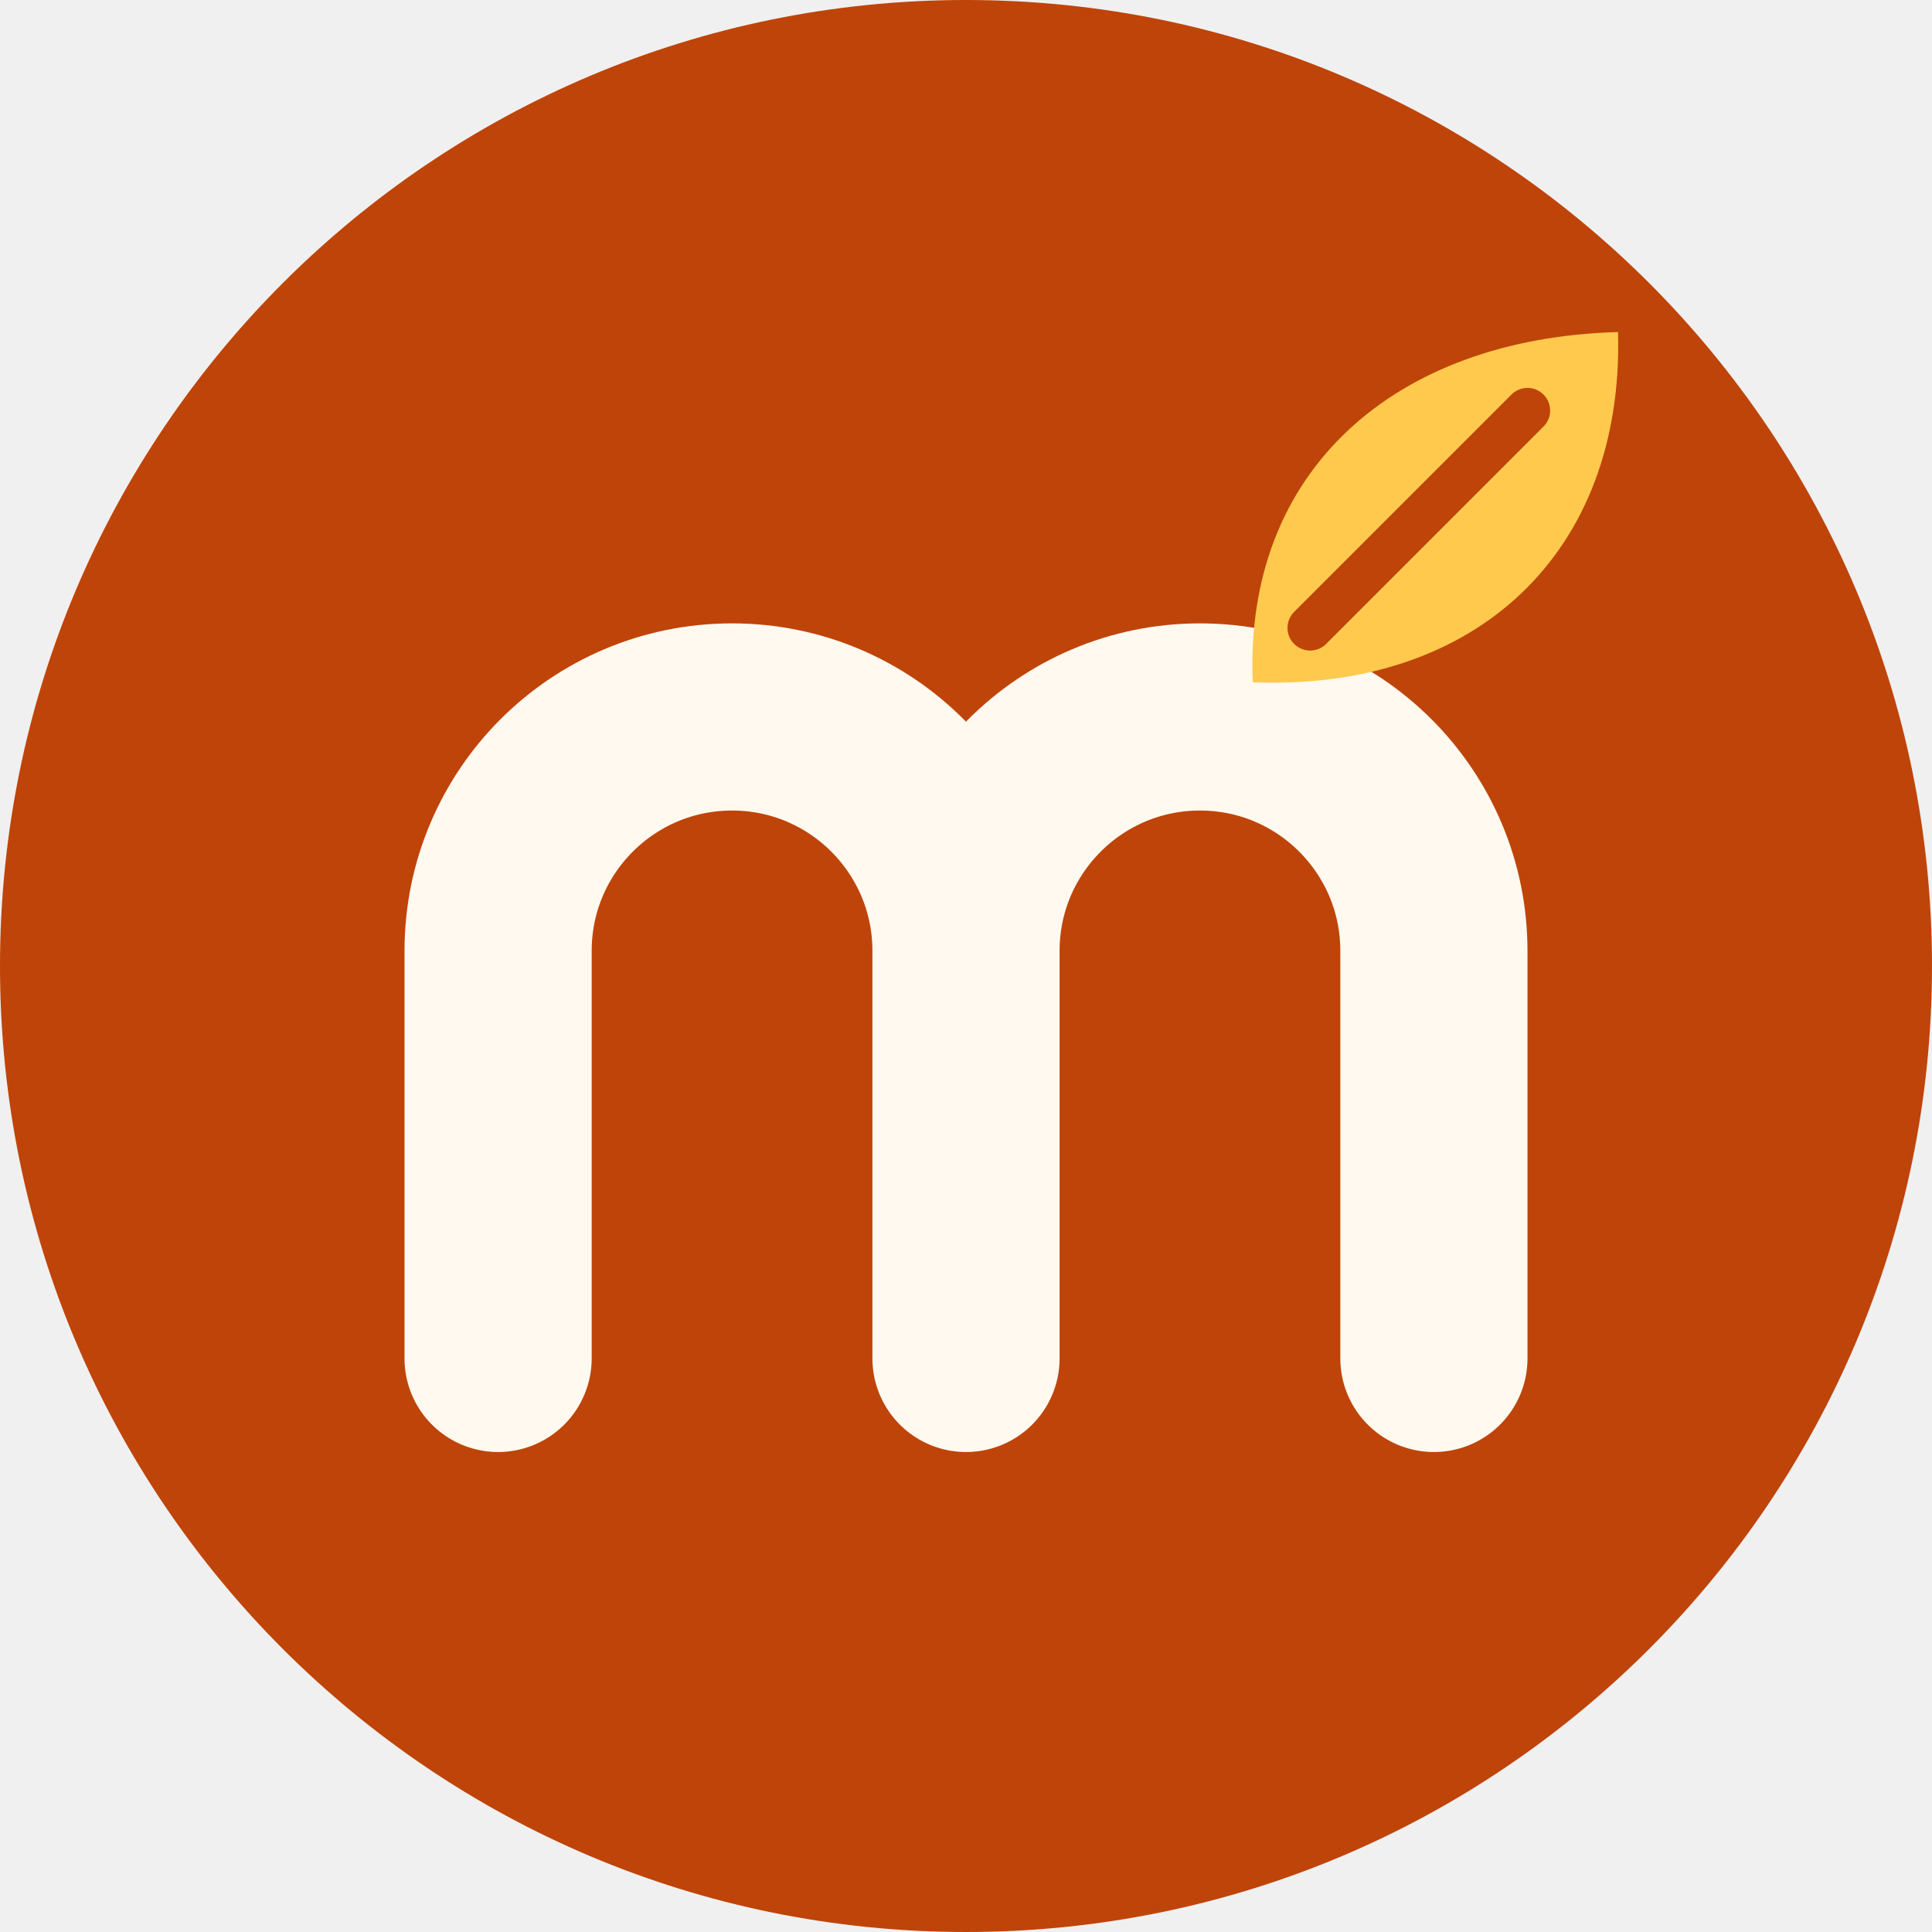
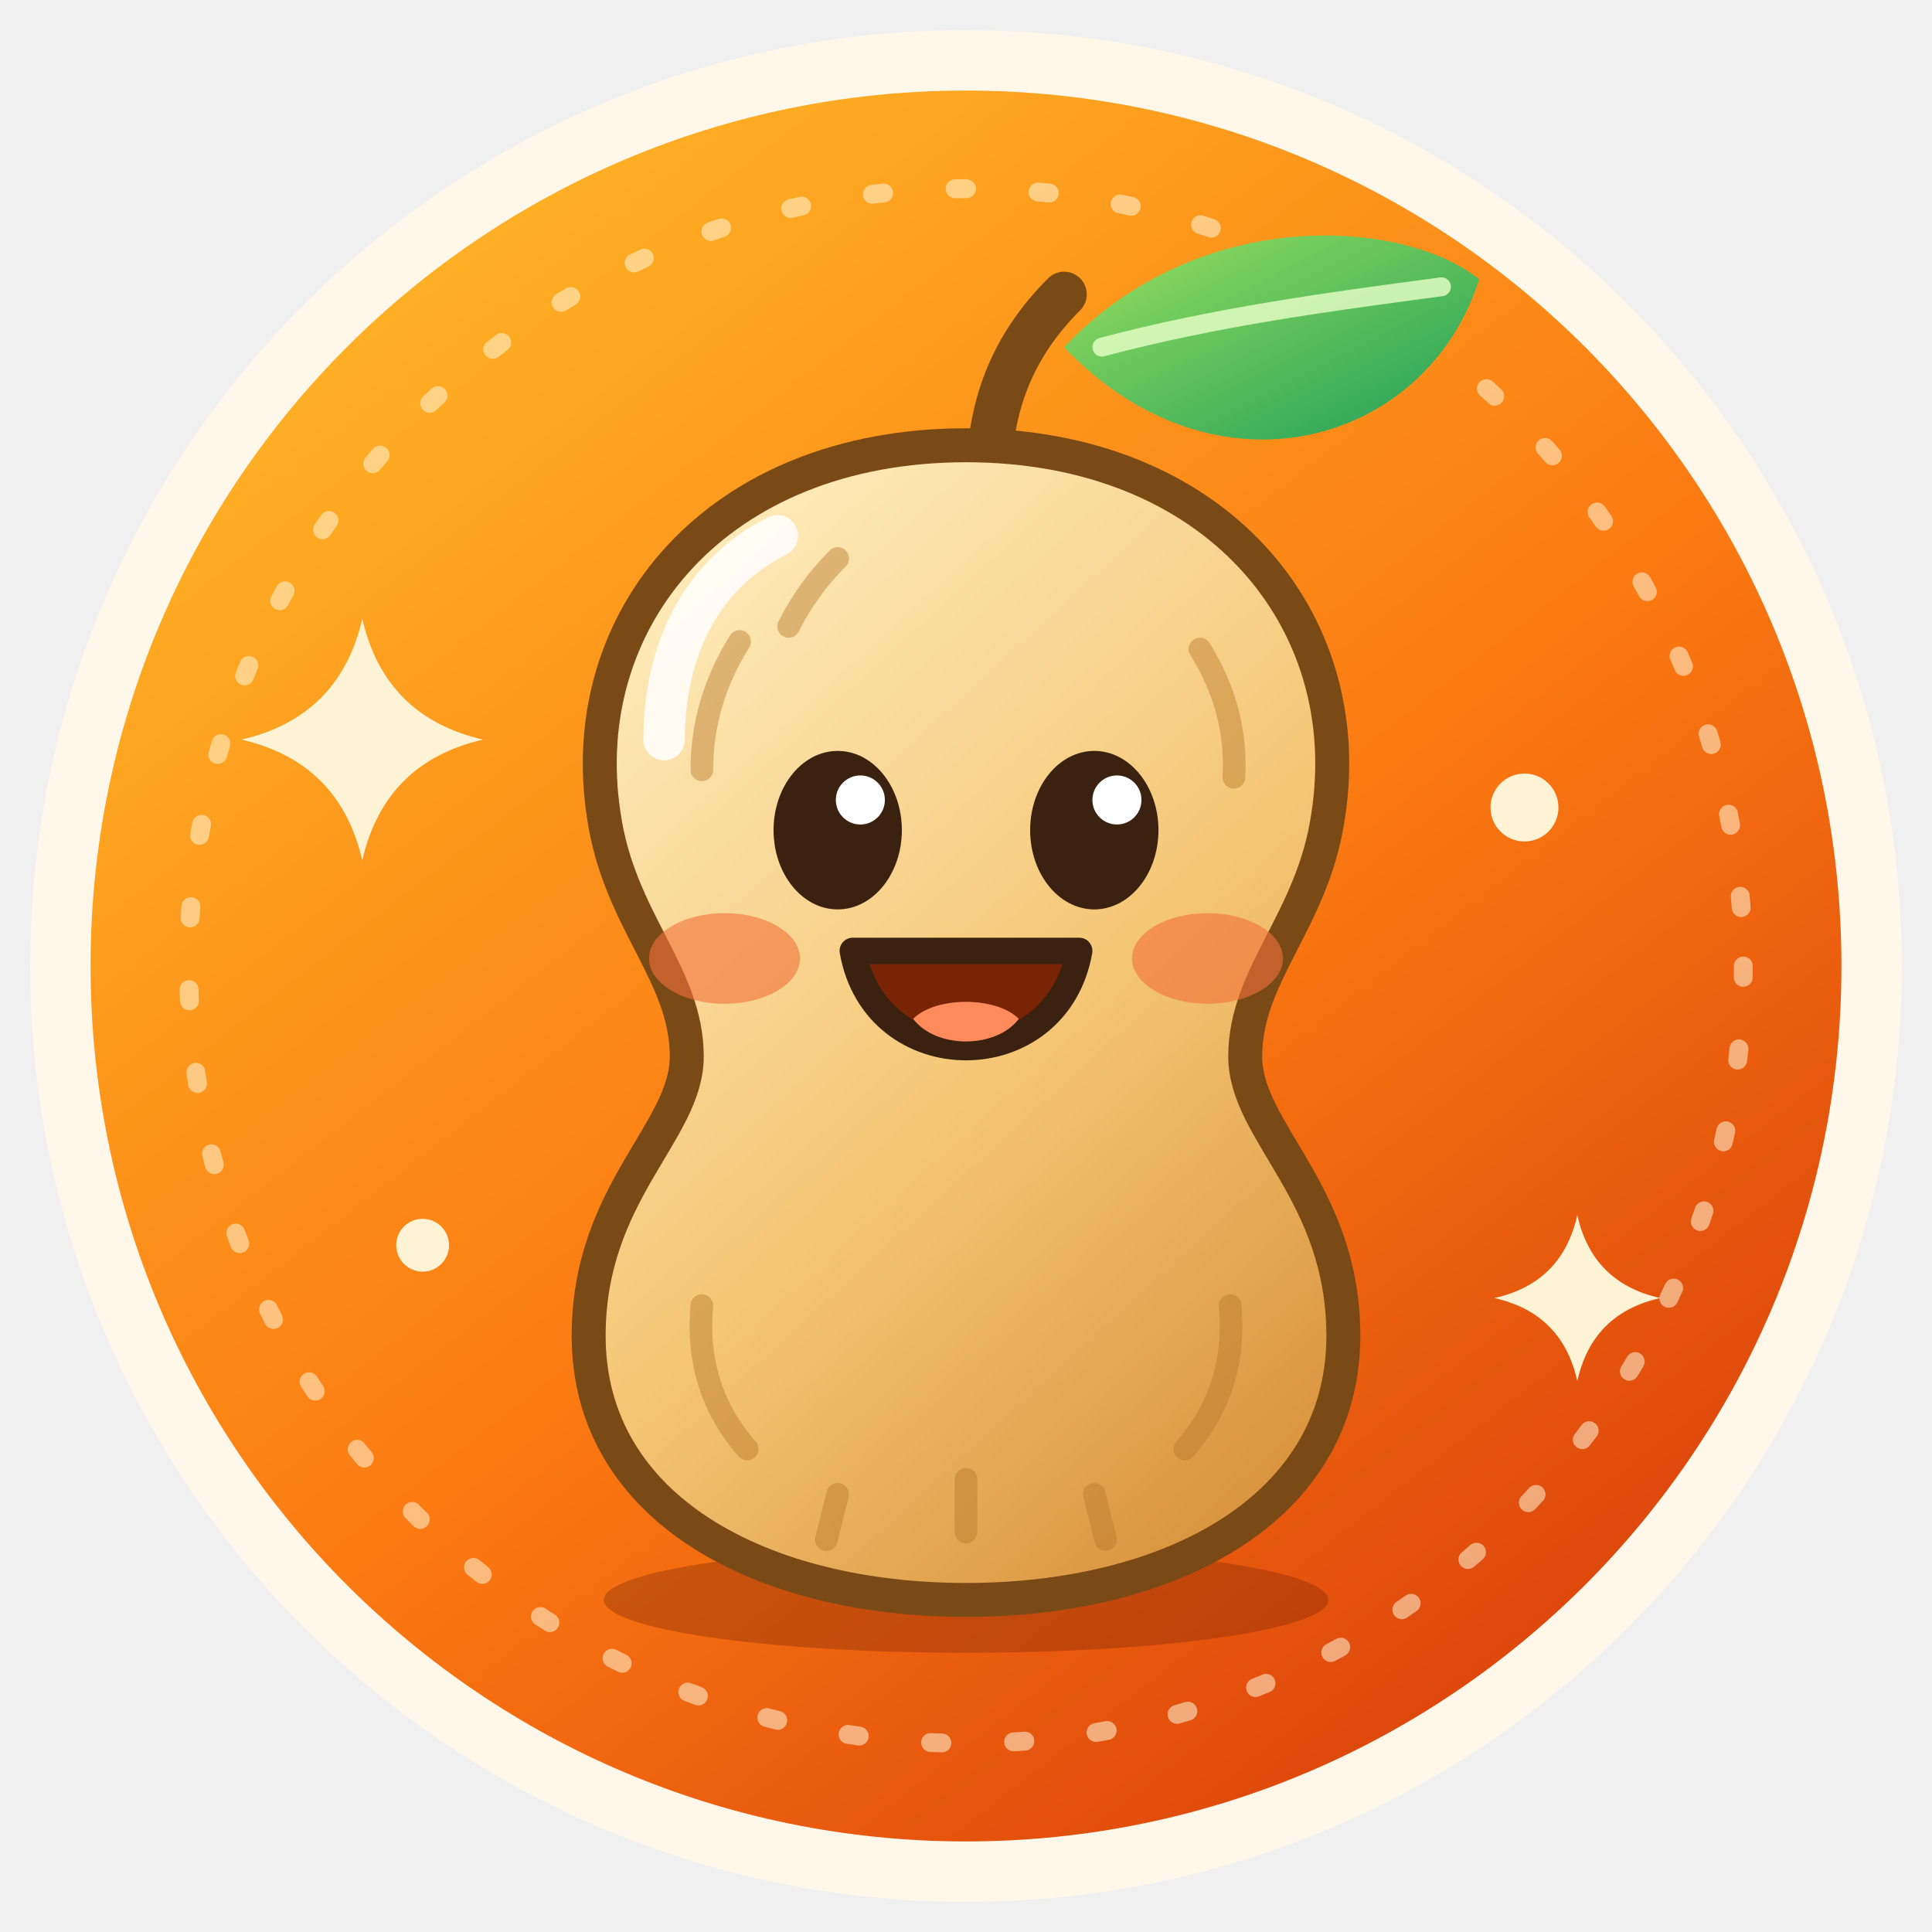
- <svg xmlns="http://www.w3.org/2000/svg" viewBox="0 0 64 64">
-   <circle cx="32" cy="32" r="32" fill="#BF4409" />
-   <path d="M16.5 45V31.5a7.75 7.75 0 0 1 15.5 0V45M32 31.5a7.75 7.75 0 0 1 15.5 0V45" fill="none" stroke="#FFF9F0" stroke-width="6.2" stroke-linecap="round" stroke-linejoin="round" />
-   <path d="M41.5 22.6C41.2 15.6 46.2 11.2 53.6 11c.2 7.3-4.7 11.9-12.1 11.6Z" fill="#FFC94D" />
-   <path d="M43.4 20.8l7.2-7.2" stroke="#BF4409" stroke-width="1.5" stroke-linecap="round" />
+ <svg xmlns="http://www.w3.org/2000/svg" viewBox="0 0 512 512" width="512" height="512">
+   <defs>
+     <linearGradient id="badge" x1="15%" y1="5%" x2="85%" y2="95%">
+       <stop offset="0%" stop-color="#FFB627" />
+       <stop offset="55%" stop-color="#FB7A12" />
+       <stop offset="100%" stop-color="#D9400B" />
+     </linearGradient>
+     <linearGradient id="shell" x1="20%" y1="0%" x2="80%" y2="100%">
+       <stop offset="0%" stop-color="#FFEDBE" />
+       <stop offset="55%" stop-color="#F4C675" />
+       <stop offset="100%" stop-color="#D9913C" />
+     </linearGradient>
+     <linearGradient id="leaf" x1="0%" y1="0%" x2="100%" y2="100%">
+       <stop offset="0%" stop-color="#9BE15D" />
+       <stop offset="100%" stop-color="#1E9E5A" />
+     </linearGradient>
+   </defs>
+   <circle cx="256" cy="256" r="248" fill="#FFF8EA" />
+   <circle cx="256" cy="256" r="232" fill="url(#badge)" />
+   <circle cx="256" cy="256" r="206" fill="none" stroke="#FFF3D6" stroke-opacity="0.55" stroke-width="5" stroke-dasharray="3 19" stroke-linecap="round" />
+   <path d="M96 164 q6 26 32 32 q-26 6 -32 32 q-6 -26 -32 -32 q26 -6 32 -32z" fill="#FFF3D6" />
+   <path d="M418 322 q4 18 22 22 q-18 4 -22 22 q-4 -18 -22 -22 q18 -4 22 -22z" fill="#FFF3D6" />
+   <circle cx="404" cy="214" r="9" fill="#FFF3D6" />
+   <circle cx="112" cy="330" r="7" fill="#FFF3D6" />
+   <ellipse cx="256" cy="424" rx="96" ry="14" fill="#7A2406" fill-opacity="0.35" />
+   <path d="M262 128 C262 108 268 92 282 78" fill="none" stroke="#7A4A16" stroke-width="12" stroke-linecap="round" />
+   <path d="M282 92 C318 54 372 58 392 74 C378 118 322 134 282 92Z" fill="url(#leaf)" />
+   <path d="M292 92 C322 84 352 80 382 76" fill="none" stroke="#E8FFC9" stroke-opacity="0.8" stroke-width="5" stroke-linecap="round" />
+   <path d="M256 118            C322 118 360 164 352 216            C348 244 330 258 330 280            C330 300 356 316 356 354            C356 400 310 424 256 424            C202 424 156 400 156 354            C156 316 182 300 182 280            C182 258 164 244 160 216            C152 164 190 118 256 118Z" fill="url(#shell)" stroke="#7A4A16" stroke-width="9" stroke-linejoin="round" />
+   <g fill="none" stroke="#B9782B" stroke-opacity="0.45" stroke-width="6" stroke-linecap="round">
+     <path d="M196 170 q-10 16 -10 34" />
+     <path d="M222 148 q-8 8 -13 18" />
+     <path d="M318 172 q10 16 9 34" />
+     <path d="M186 346 q-2 22 12 38" />
+     <path d="M326 346 q2 22 -12 38" />
+     <path d="M256 392 v14" />
+     <path d="M222 396 l-3 12" />
+     <path d="M290 396 l3 12" />
+   </g>
+   <path d="M206 142 C186 152 176 172 176 196" fill="none" stroke="#FFFFFF" stroke-opacity="0.85" stroke-width="11" stroke-linecap="round" />
+   <ellipse cx="222" cy="220" rx="17" ry="21" fill="#3A2110" />
+   <ellipse cx="290" cy="220" rx="17" ry="21" fill="#3A2110" />
+   <circle cx="228" cy="212" r="6.5" fill="#FFFFFF" />
+   <circle cx="296" cy="212" r="6.5" fill="#FFFFFF" />
+   <ellipse cx="192" cy="254" rx="20" ry="12" fill="#F2703A" fill-opacity="0.6" />
+   <ellipse cx="320" cy="254" rx="20" ry="12" fill="#F2703A" fill-opacity="0.6" />
+   <path d="M226 252 C232 286 280 286 286 252 Z" fill="#7A2406" stroke="#3A2110" stroke-width="7" stroke-linejoin="round" />
+   <path d="M242 270 C248 278 264 278 270 270 C264 264 248 264 242 270Z" fill="#FF8A5C" />
</svg>
